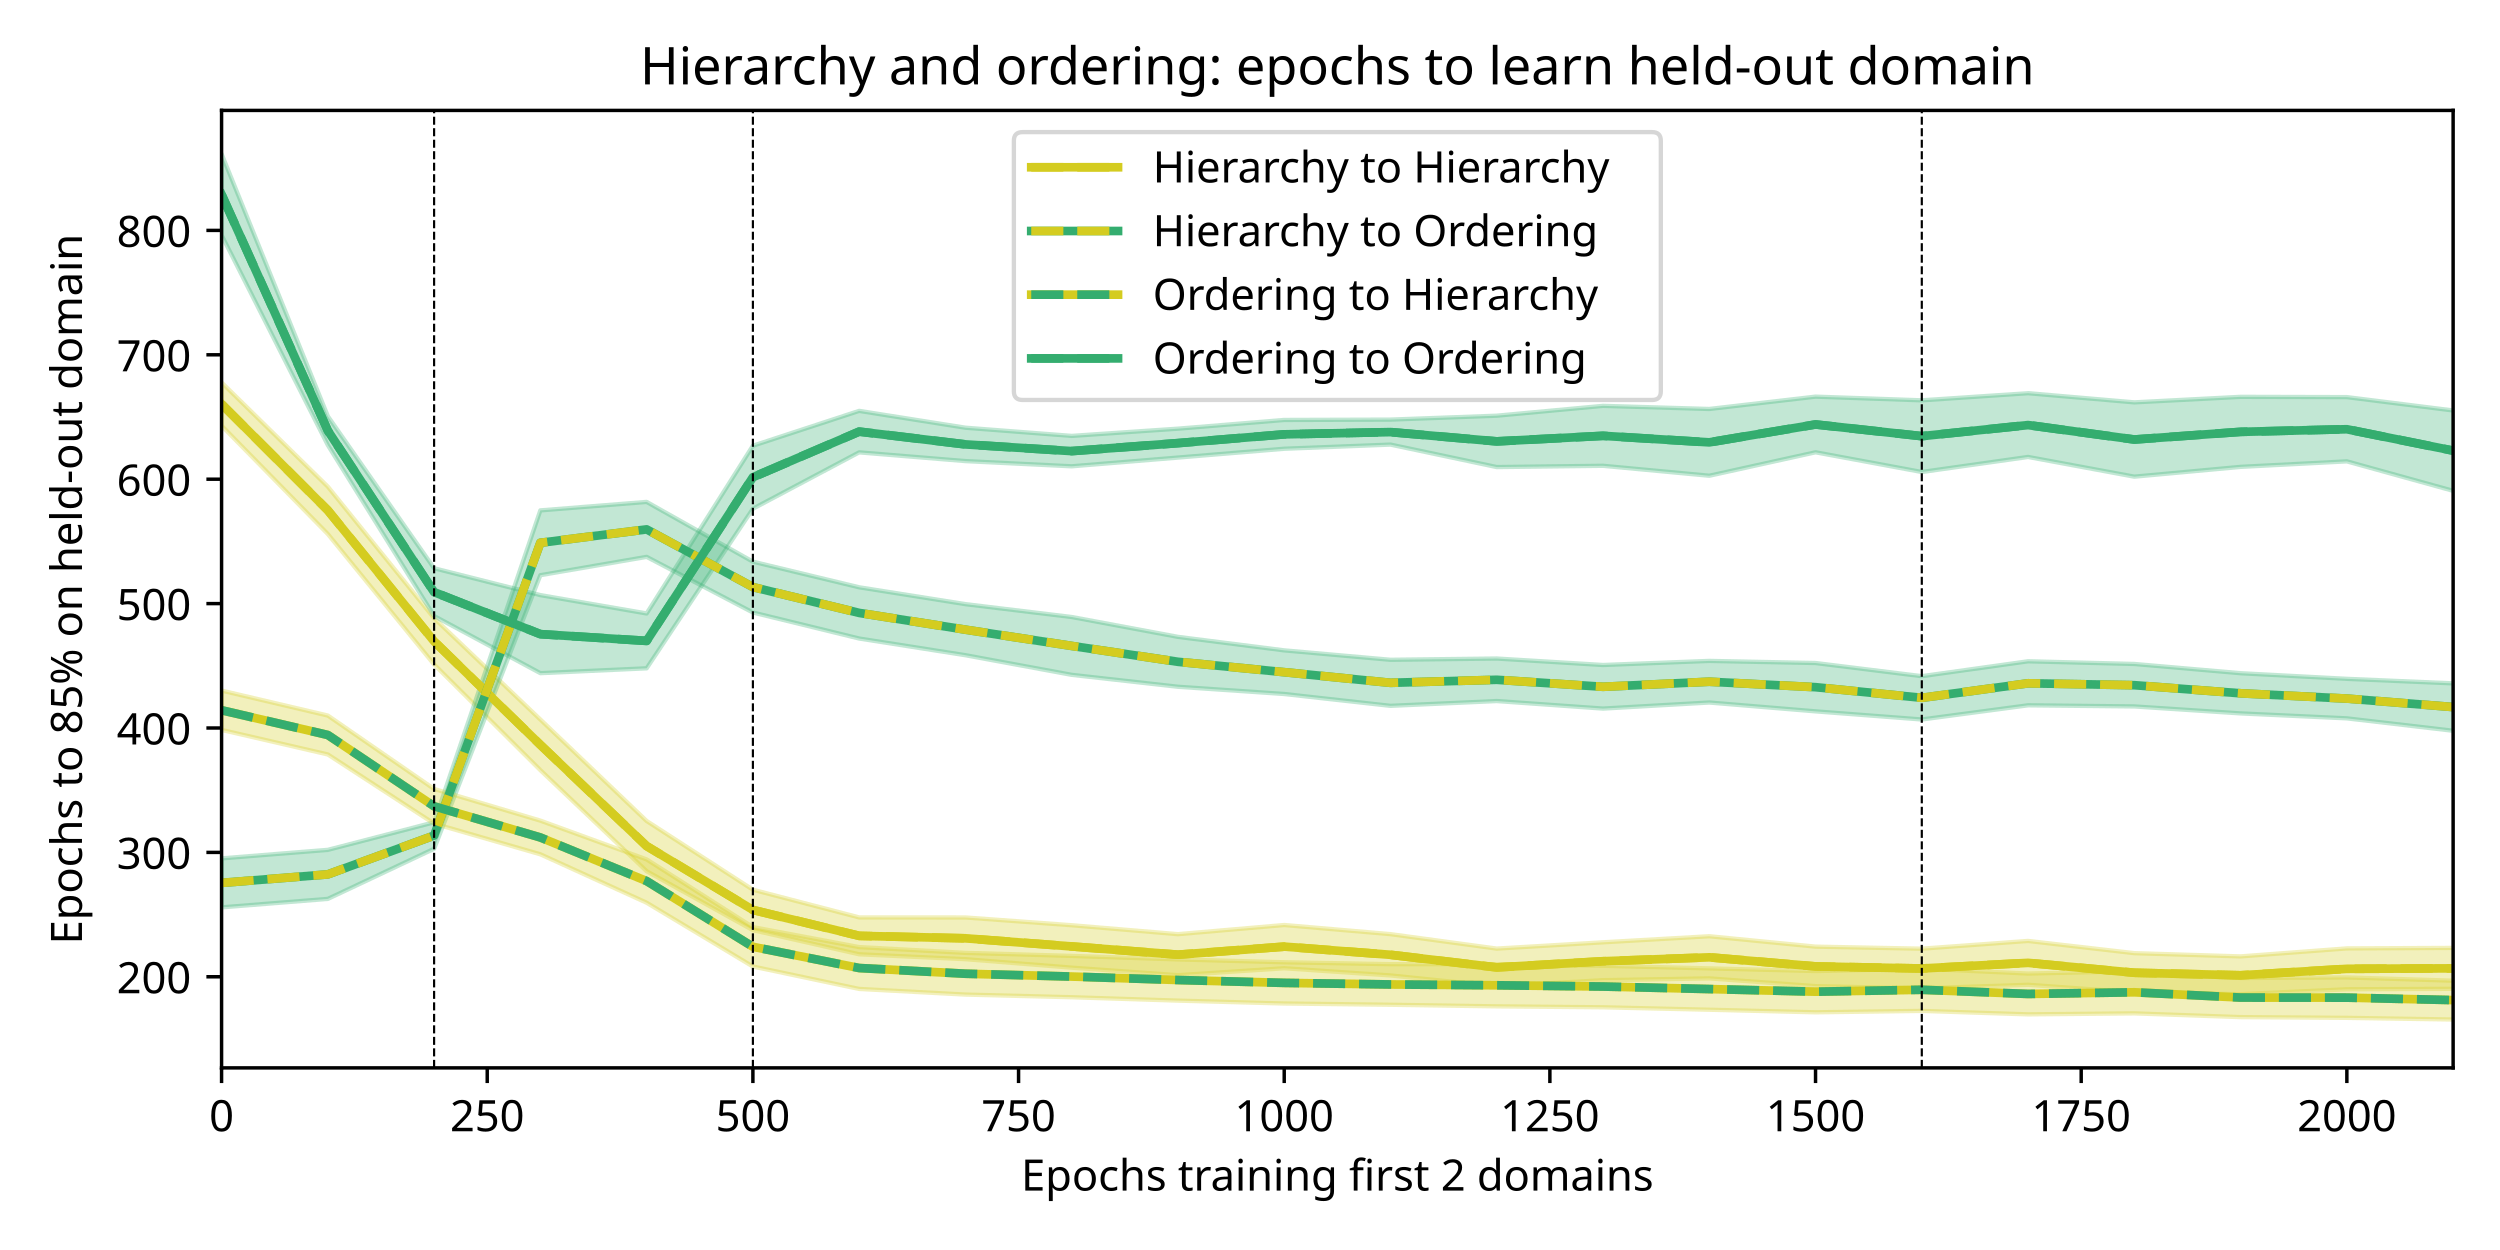
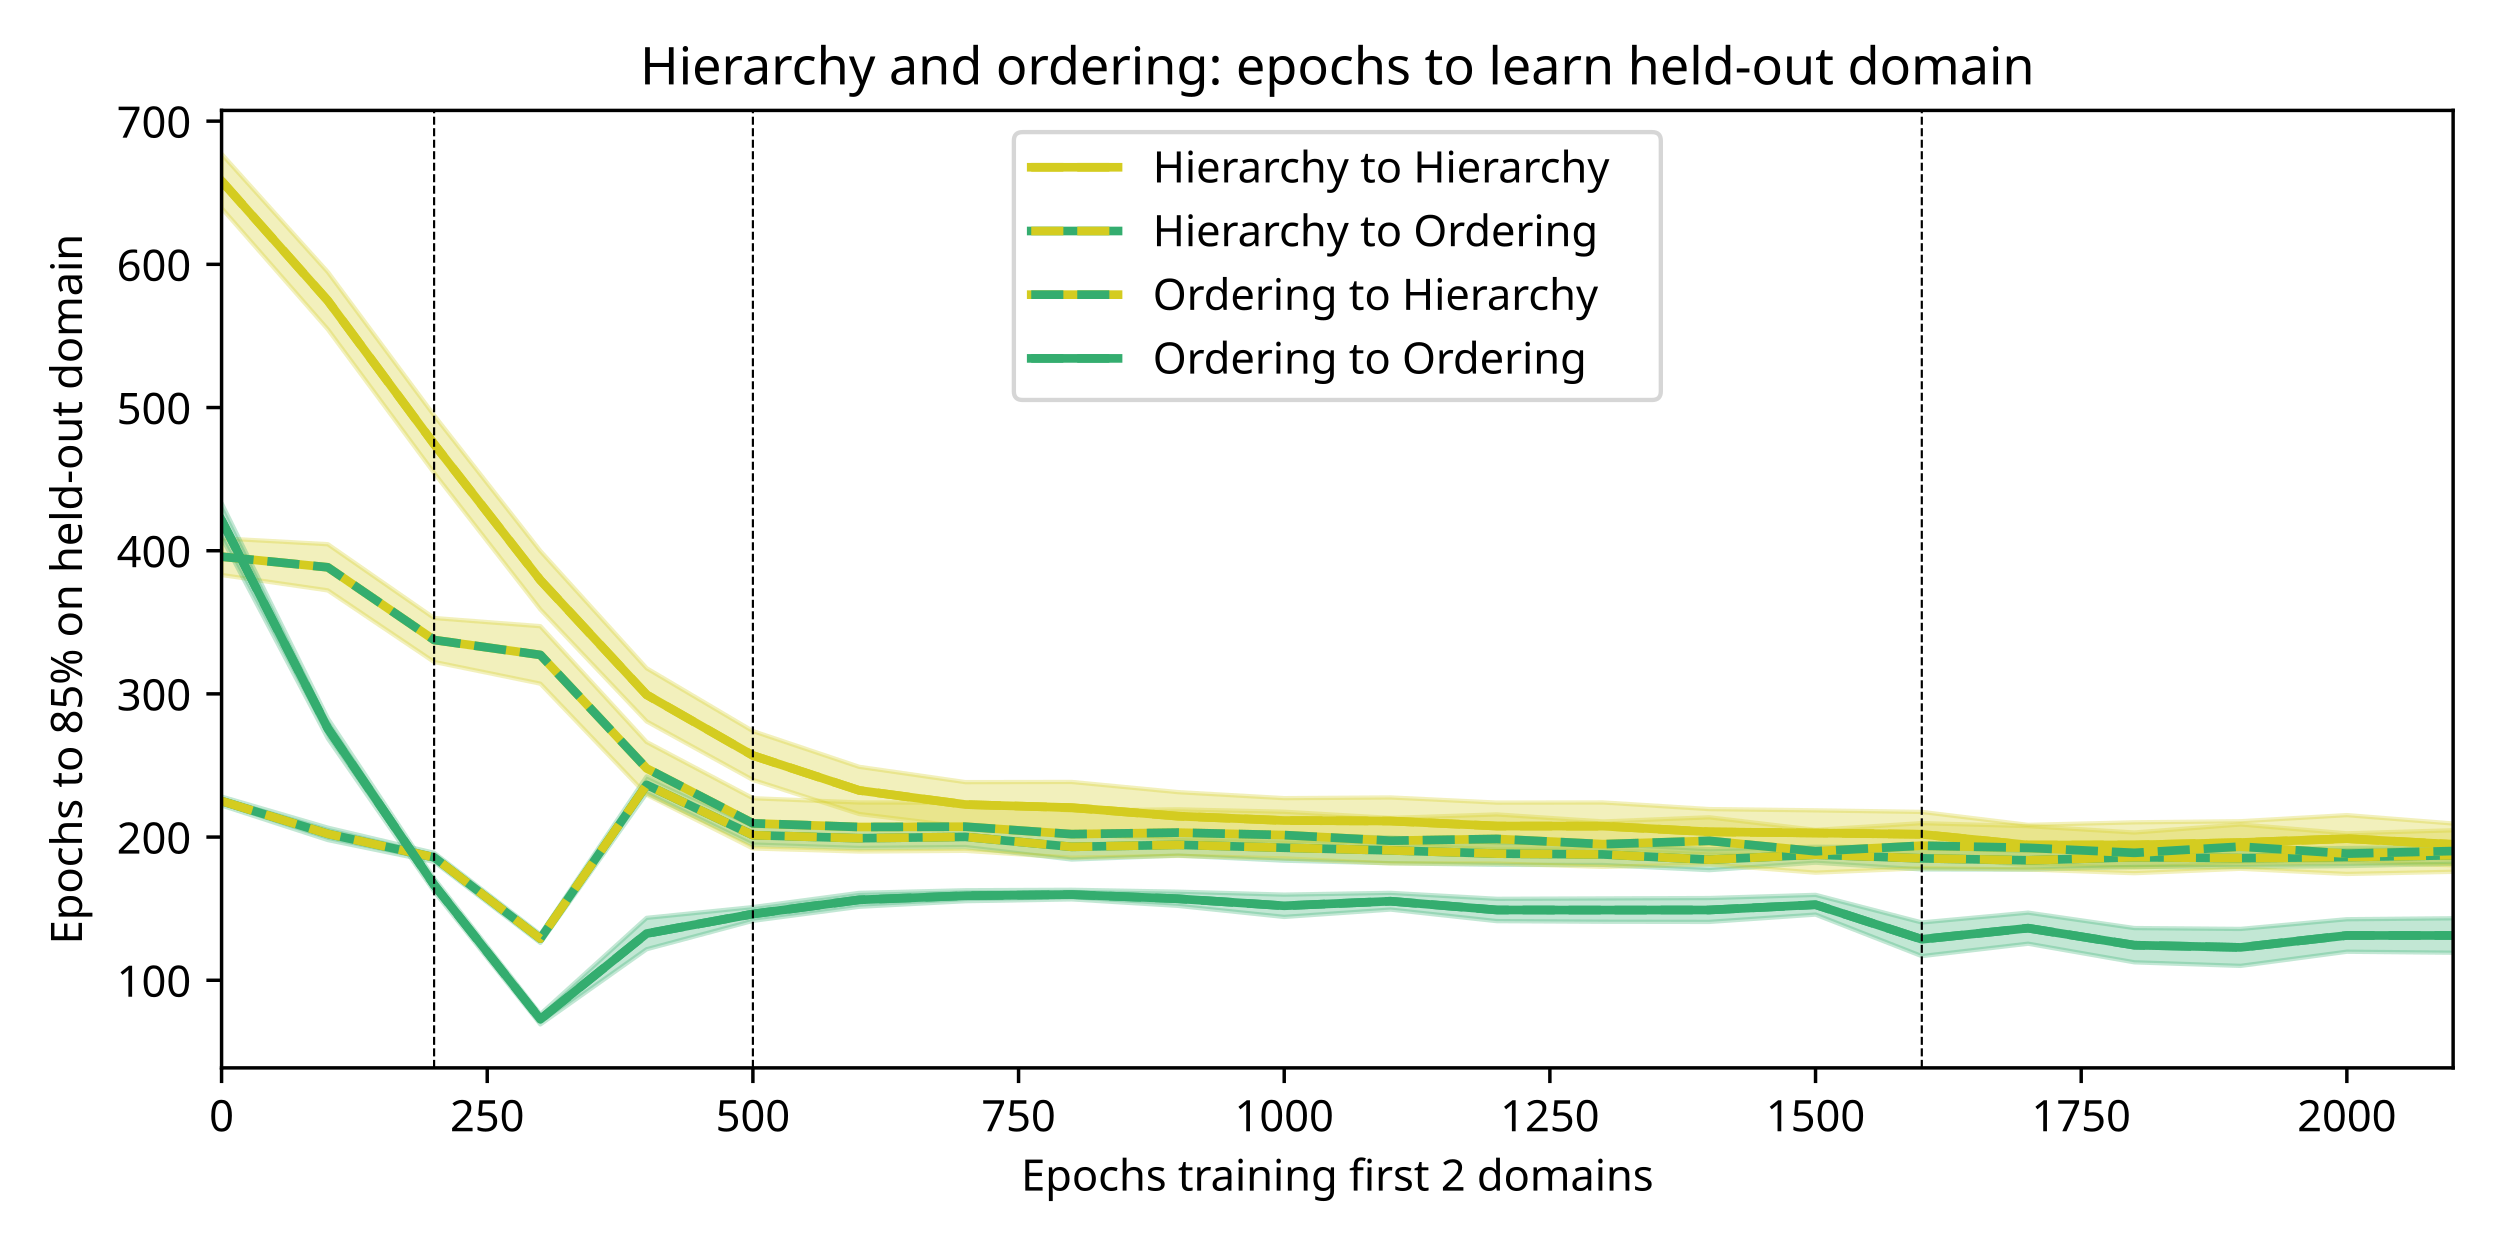
<svg xmlns="http://www.w3.org/2000/svg" xmlns:xlink="http://www.w3.org/1999/xlink" width="576pt" height="288pt" viewBox="0 0 576 288" version="1.1">
  <defs>
    <style type="text/css">*{stroke-linejoin: round; stroke-linecap: butt}</style>
  </defs>
  <g id="figure_1">
    <g id="patch_1">
      <path d="M 0 288  L 576 288  L 576 0  L 0 0  z " style="fill: #ffffff" />
    </g>
    <g id="axes_1">
      <g id="patch_2">
        <path d="M 51.05 246.04  L 565.2 246.04  L 565.2 25.44  L 51.05 25.44  z " style="fill: #ffffff" />
      </g>
      <g id="PolyCollection_1">
-         <path d="M 51.05 88.127  L 51.05 98.076  L 75.533 123.044  L 100.017 153.091  L 124.5 177.443  L 148.983 200.726  L 173.467 214.308  L 197.95 219.867  L 222.433 220.995  L 246.917 222.951  L 271.4 224.685  L 295.883 223.085  L 320.367 224.743  L 344.85 227.229  L 369.333 225.832  L 393.817 225.42  L 418.3 227.214  L 442.783 227.706  L 467.267 226.894  L 491.75 228.634  L 516.233 229.057  L 540.717 227.93  L 565.2 227.822  L 589.683 227.293  L 614.167 229.122  L 638.65 228.308  L 663.133 227.562  L 687.617 229.043  L 712.1 229.8  L 736.583 229.3  L 761.067 229.243  L 785.55 228.883  L 785.55 219.995  L 785.55 219.995  L 761.067 220.082  L 736.583 220.512  L 712.1 220.97  L 687.617 219.64  L 663.133 218.026  L 638.65 218.329  L 614.167 219.83  L 589.683 217.028  L 565.2 218.397  L 540.717 218.512  L 516.233 220.354  L 491.75 219.608  L 467.267 216.791  L 442.783 218.575  L 418.3 218.105  L 393.817 215.709  L 369.333 217.107  L 344.85 218.554  L 320.367 215.227  L 295.883 213.12  L 271.4 215.234  L 246.917 213.173  L 222.433 211.387  L 197.95 211.374  L 173.467 204.994  L 148.983 189.154  L 124.5 165.78  L 100.017 142.431  L 75.533 112.127  L 51.05 88.127  z " clip-path="url(#pfc134a751b)" style="fill: #d4cc20; fill-opacity: 0.3; stroke: #d4cc20; stroke-opacity: 0.3" />
+         <path d="M 51.05 35.467  L 51.05 47.941  L 75.533 75.884  L 100.017 108.969  L 124.5 140.413  L 148.983 166.209  L 173.467 179.698  L 197.95 187.547  L 222.433 190.539  L 246.917 192.004  L 271.4 193.574  L 295.883 194.203  L 320.367 194.587  L 344.85 195.721  L 369.333 195.791  L 393.817 196.901  L 418.3 197.14  L 442.783 197.388  L 467.267 199.337  L 491.75 199.883  L 516.233 199.023  L 540.717 198.65  L 565.2 199.351  L 589.683 200.324  L 614.167 198.692  L 638.65 198.367  L 663.133 199.378  L 687.617 200.822  L 712.1 198.1  L 736.583 198.826  L 761.067 201.42  L 785.55 200.146  L 785.55 188.847  L 785.55 188.847  L 761.067 191.4  L 736.583 188.022  L 712.1 187.527  L 687.617 190.809  L 663.133 189.14  L 638.65 188.606  L 614.167 188.519  L 589.683 190.403  L 565.2 189.74  L 540.717 187.802  L 516.233 189.217  L 491.75 189.466  L 467.267 190.051  L 442.783 187.065  L 418.3 186.706  L 393.817 186.417  L 369.333 184.888  L 344.85 184.919  L 320.367 183.736  L 295.883 183.896  L 271.4 182.512  L 246.917 180.163  L 222.433 180.204  L 197.95 176.677  L 173.467 168.447  L 148.983 153.96  L 124.5 126.946  L 100.017 95.696  L 75.533 62.683  L 51.05 35.467  z " clip-path="url(#pb04ceff9df)" style="fill: #d4cc20; fill-opacity: 0.3; stroke: #d4cc20; stroke-opacity: 0.3" />
      </g>
      <g id="PolyCollection_2">
-         <path d="M 51.05 197.768  L 51.05 209.061  L 75.533 207.102  L 100.017 195.558  L 124.5 132.522  L 148.983 128.302  L 173.467 141.125  L 197.95 147.117  L 222.433 150.96  L 246.917 155.484  L 271.4 158.229  L 295.883 159.898  L 320.367 162.628  L 344.85 161.52  L 369.333 163.258  L 393.817 161.86  L 418.3 163.897  L 442.783 165.771  L 467.267 162.502  L 491.75 162.763  L 516.233 164.368  L 540.717 165.508  L 565.2 168.37  L 589.683 170.231  L 614.167 168.387  L 638.65 170.714  L 663.133 173.551  L 687.617 169.919  L 712.1 171.274  L 736.583 172.364  L 761.067 171.803  L 785.55 171.779  L 785.55 163.958  L 785.55 163.958  L 761.067 163.751  L 736.583 164.623  L 712.1 162.829  L 687.617 161.501  L 663.133 163.195  L 638.65 161.4  L 614.167 158.499  L 589.683 159.843  L 565.2 157.45  L 540.717 156.404  L 516.233 155.108  L 491.75 152.976  L 467.267 152.36  L 442.783 155.791  L 418.3 152.758  L 393.817 152.273  L 369.333 153.214  L 344.85 151.725  L 320.367 152.015  L 295.883 149.845  L 271.4 146.733  L 246.917 142.159  L 222.433 139.197  L 197.95 135.313  L 173.467 129.411  L 148.983 115.639  L 124.5 117.592  L 100.017 189.456  L 75.533 195.806  L 51.05 197.768  z " clip-path="url(#pfc134a751b)" style="fill: #34ad6f; fill-opacity: 0.3; stroke: #34ad6f; stroke-opacity: 0.3" />
+         <path d="M 51.05 183.536  L 51.05 185.59  L 75.533 193.543  L 100.017 198.57  L 124.5 217.238  L 148.983 182.769  L 173.467 194.578  L 197.95 195.369  L 222.433 195.153  L 246.917 198.031  L 271.4 197.123  L 295.883 198.294  L 320.367 198.882  L 344.85 199.255  L 369.333 199.297  L 393.817 200.484  L 418.3 198.755  L 442.783 200.313  L 467.267 200.353  L 491.75 199.743  L 516.233 199.77  L 540.717 199.547  L 565.2 199.021  L 589.683 200.524  L 614.167 200.525  L 638.65 199.271  L 663.133 199.591  L 687.617 198.925  L 712.1 199.217  L 736.583 201.061  L 761.067 201.441  L 785.55 199.946  L 785.55 196.416  L 785.55 196.416  L 761.067 197.158  L 736.583 196.548  L 712.1 195.08  L 687.617 195.055  L 663.133 196.072  L 638.65 195.554  L 614.167 196.226  L 589.683 196.307  L 565.2 195.098  L 540.717 195.384  L 516.233 195.655  L 491.75 195.267  L 467.267 196.069  L 442.783 195.218  L 418.3 195.093  L 393.817 195.654  L 369.333 194.426  L 344.85 194.105  L 320.367 192.974  L 295.883 192.354  L 271.4 192.179  L 246.917 192.196  L 222.433 190.481  L 197.95 190.885  L 173.467 190.271  L 148.983 178.888  L 124.5 215.281  L 100.017 196.486  L 75.533 190.698  L 51.05 183.536  z " clip-path="url(#pb04ceff9df)" style="fill: #34ad6f; fill-opacity: 0.3; stroke: #34ad6f; stroke-opacity: 0.3" />
      </g>
      <g id="PolyCollection_3">
-         <path d="M 51.05 159.107  L 51.05 168.175  L 75.533 173.829  L 100.017 189.762  L 124.5 196.834  L 148.983 207.987  L 173.467 222.685  L 197.95 227.85  L 222.433 229.152  L 246.917 229.763  L 271.4 230.542  L 295.883 231.208  L 320.367 231.497  L 344.85 231.863  L 369.333 232.081  L 393.817 232.642  L 418.3 233.236  L 442.783 232.91  L 467.267 233.708  L 491.75 233.481  L 516.233 234.346  L 540.717 234.513  L 565.2 234.896  L 589.683 234.491  L 614.167 234.881  L 638.65 234.865  L 663.133 234.871  L 687.617 235.445  L 712.1 235.225  L 736.583 235.65  L 761.067 235.491  L 785.55 236.013  L 785.55 227.562  L 785.55 227.562  L 761.067 227.063  L 736.583 226.922  L 712.1 226.424  L 687.617 226.96  L 663.133 226.021  L 638.65 225.918  L 614.167 226.039  L 589.683 225.461  L 565.2 225.95  L 540.717 225.198  L 516.233 225.326  L 491.75 223.765  L 467.267 224.306  L 442.783 223.178  L 418.3 223.73  L 393.817 223.114  L 369.333 222.518  L 344.85 222.156  L 320.367 222.144  L 295.883 221.706  L 271.4 221.048  L 246.917 220.239  L 222.433 219.543  L 197.95 218.213  L 173.467 213.606  L 148.983 198.011  L 124.5 189.074  L 100.017 181.776  L 75.533 164.865  L 51.05 159.107  z " clip-path="url(#pfc134a751b)" style="fill: #d4cc20; fill-opacity: 0.3; stroke: #d4cc20; stroke-opacity: 0.3" />
+         <path d="M 51.05 124.034  L 51.05 132.478  L 75.533 136.029  L 100.017 152.514  L 124.5 157.515  L 148.983 183.119  L 173.467 195.48  L 197.95 196.193  L 222.433 196.029  L 246.917 197.612  L 271.4 197.194  L 295.883 197.77  L 320.367 198.941  L 344.85 198.942  L 369.333 199.728  L 393.817 199.148  L 418.3 201.062  L 442.783 200.034  L 467.267 200.325  L 491.75 201.182  L 516.233 200.16  L 540.717 201.359  L 565.2 200.863  L 589.683 200.892  L 614.167 201.776  L 638.65 199.913  L 663.133 200.715  L 687.617 201.068  L 712.1 200.362  L 736.583 200.98  L 761.067 200.733  L 785.55 201.832  L 785.55 192.498  L 785.55 192.498  L 761.067 191.386  L 736.583 191.364  L 712.1 189.528  L 687.617 191.744  L 663.133 190.989  L 638.65 189.785  L 614.167 192.614  L 589.683 191.412  L 565.2 191.296  L 540.717 192.001  L 516.233 189.954  L 491.75 191.809  L 467.267 190.336  L 442.783 189.651  L 418.3 191.21  L 393.817 188.307  L 369.333 189.271  L 344.85 187.642  L 320.367 188.455  L 295.883 187.026  L 271.4 186.474  L 246.917 186.762  L 222.433 184.914  L 197.95 184.895  L 173.467 183.912  L 148.983 170.957  L 124.5 144.279  L 100.017 142.391  L 75.533 125.391  L 51.05 124.034  z " clip-path="url(#pb04ceff9df)" style="fill: #d4cc20; fill-opacity: 0.3; stroke: #d4cc20; stroke-opacity: 0.3" />
      </g>
      <g id="PolyCollection_4">
-         <path d="M 51.05 35.467  L 51.05 54.16  L 75.533 102.556  L 100.017 141.931  L 124.5 155.097  L 148.983 153.98  L 173.467 117.212  L 197.95 104.223  L 222.433 106.238  L 246.917 107.438  L 271.4 105.426  L 295.883 103.392  L 320.367 102.435  L 344.85 107.613  L 369.333 107.319  L 393.817 109.612  L 418.3 104.208  L 442.783 108.751  L 467.267 105.283  L 491.75 109.824  L 516.233 107.567  L 540.717 106.297  L 565.2 113.089  L 589.683 115.468  L 614.167 120.945  L 638.65 125.476  L 663.133 110.908  L 687.617 119.776  L 712.1 121.592  L 736.583 130.251  L 761.067 125.708  L 785.55 120.906  L 785.55 100.52  L 785.55 100.52  L 761.067 103.88  L 736.583 105.78  L 712.1 99.726  L 687.617 98.996  L 663.133 93.586  L 638.65 101.545  L 614.167 100.188  L 589.683 96.489  L 565.2 94.574  L 540.717 91.496  L 516.233 91.43  L 491.75 92.704  L 467.267 90.59  L 442.783 92.236  L 418.3 91.385  L 393.817 94.228  L 369.333 93.507  L 344.85 95.775  L 320.367 96.677  L 295.883 96.758  L 271.4 98.765  L 246.917 100.432  L 222.433 98.543  L 197.95 94.666  L 173.467 102.695  L 148.983 141.342  L 124.5 137.118  L 100.017 130.927  L 75.533 95.902  L 51.05 35.467  z " clip-path="url(#pfc134a751b)" style="fill: #34ad6f; fill-opacity: 0.3; stroke: #34ad6f; stroke-opacity: 0.3" />
+         <path d="M 51.05 115.931  L 51.05 123.795  L 75.533 170.13  L 100.017 205.371  L 124.5 236.013  L 148.983 218.703  L 173.467 212.158  L 197.95 208.919  L 222.433 207.629  L 246.917 207.216  L 271.4 208.705  L 295.883 211.26  L 320.367 209.562  L 344.85 212.228  L 369.333 212.367  L 393.817 212.404  L 418.3 210.718  L 442.783 220.286  L 467.267 217.428  L 491.75 221.715  L 516.233 222.539  L 540.717 219.276  L 565.2 219.501  L 589.683 220.643  L 614.167 219.865  L 638.65 220.658  L 663.133 223.957  L 687.617 219.81  L 712.1 221.823  L 736.583 223.948  L 761.067 228.012  L 785.55 223.337  L 785.55 214.196  L 785.55 214.196  L 761.067 218.455  L 736.583 215.657  L 712.1 213.567  L 687.617 211.376  L 663.133 215.504  L 638.65 212.541  L 614.167 212.297  L 589.683 212.615  L 565.2 211.573  L 540.717 211.792  L 516.233 214.025  L 491.75 213.826  L 467.267 210.274  L 442.783 212.537  L 418.3 206.178  L 393.817 206.912  L 369.333 207.002  L 344.85 207.089  L 320.367 205.717  L 295.883 206.123  L 271.4 205.452  L 246.917 205.008  L 222.433 205.116  L 197.95 205.726  L 173.467 208.999  L 148.983 211.48  L 124.5 233.659  L 100.017 202.392  L 75.533 165.544  L 51.05 115.931  z " clip-path="url(#pb04ceff9df)" style="fill: #34ad6f; fill-opacity: 0.3; stroke: #34ad6f; stroke-opacity: 0.3" />
      </g>
      <g id="matplotlib.axis_1">
        <g id="xtick_1">
          <g id="line2d_1">
            <defs>
-               <path id="m7157e8ba44" d="M 0 0  L 0 3.5  " style="stroke: #000000; stroke-width: 0.8" />
+               <path id="m10c2e4622c" d="M 0 0  L 0 3.5  " style="stroke: #000000; stroke-width: 0.8" />
            </defs>
            <g>
-               <use xlink:href="#m7157e8ba44" x="51.05" y="246.04" style="stroke: #000000; stroke-width: 0.8" />
+               <use xlink:href="#m10c2e4622c" x="51.05" y="246.04" style="stroke: #000000; stroke-width: 0.8" />
            </g>
          </g>
          <g id="text_1">
            <text style="font: 10px 'sans-serif'; text-anchor: middle" x="51.05" y="260.638" transform="rotate(-0, 51.05, 260.6384)">0</text>
          </g>
        </g>
        <g id="xtick_2">
          <g id="line2d_2">
            <g>
-               <use xlink:href="#m7157e8ba44" x="112.258" y="246.04" style="stroke: #000000; stroke-width: 0.8" />
+               <use xlink:href="#m10c2e4622c" x="112.258" y="246.04" style="stroke: #000000; stroke-width: 0.8" />
            </g>
          </g>
          <g id="text_2">
            <text style="font: 10px 'sans-serif'; text-anchor: middle" x="112.258" y="260.638" transform="rotate(-0, 112.2583, 260.6384)">250</text>
          </g>
        </g>
        <g id="xtick_3">
          <g id="line2d_3">
            <g>
-               <use xlink:href="#m7157e8ba44" x="173.467" y="246.04" style="stroke: #000000; stroke-width: 0.8" />
+               <use xlink:href="#m10c2e4622c" x="173.467" y="246.04" style="stroke: #000000; stroke-width: 0.8" />
            </g>
          </g>
          <g id="text_3">
            <text style="font: 10px 'sans-serif'; text-anchor: middle" x="173.467" y="260.638" transform="rotate(-0, 173.4667, 260.6384)">500</text>
          </g>
        </g>
        <g id="xtick_4">
          <g id="line2d_4">
            <g>
-               <use xlink:href="#m7157e8ba44" x="234.675" y="246.04" style="stroke: #000000; stroke-width: 0.8" />
+               <use xlink:href="#m10c2e4622c" x="234.675" y="246.04" style="stroke: #000000; stroke-width: 0.8" />
            </g>
          </g>
          <g id="text_4">
            <text style="font: 10px 'sans-serif'; text-anchor: middle" x="234.675" y="260.638" transform="rotate(-0, 234.675, 260.6384)">750</text>
          </g>
        </g>
        <g id="xtick_5">
          <g id="line2d_5">
            <g>
-               <use xlink:href="#m7157e8ba44" x="295.883" y="246.04" style="stroke: #000000; stroke-width: 0.8" />
+               <use xlink:href="#m10c2e4622c" x="295.883" y="246.04" style="stroke: #000000; stroke-width: 0.8" />
            </g>
          </g>
          <g id="text_5">
            <text style="font: 10px 'sans-serif'; text-anchor: middle" x="295.883" y="260.638" transform="rotate(-0, 295.8833, 260.6384)">1000</text>
          </g>
        </g>
        <g id="xtick_6">
          <g id="line2d_6">
            <g>
-               <use xlink:href="#m7157e8ba44" x="357.092" y="246.04" style="stroke: #000000; stroke-width: 0.8" />
+               <use xlink:href="#m10c2e4622c" x="357.092" y="246.04" style="stroke: #000000; stroke-width: 0.8" />
            </g>
          </g>
          <g id="text_6">
            <text style="font: 10px 'sans-serif'; text-anchor: middle" x="357.092" y="260.638" transform="rotate(-0, 357.0917, 260.6384)">1250</text>
          </g>
        </g>
        <g id="xtick_7">
          <g id="line2d_7">
            <g>
-               <use xlink:href="#m7157e8ba44" x="418.3" y="246.04" style="stroke: #000000; stroke-width: 0.8" />
+               <use xlink:href="#m10c2e4622c" x="418.3" y="246.04" style="stroke: #000000; stroke-width: 0.8" />
            </g>
          </g>
          <g id="text_7">
            <text style="font: 10px 'sans-serif'; text-anchor: middle" x="418.3" y="260.638" transform="rotate(-0, 418.3, 260.6384)">1500</text>
          </g>
        </g>
        <g id="xtick_8">
          <g id="line2d_8">
            <g>
-               <use xlink:href="#m7157e8ba44" x="479.508" y="246.04" style="stroke: #000000; stroke-width: 0.8" />
+               <use xlink:href="#m10c2e4622c" x="479.508" y="246.04" style="stroke: #000000; stroke-width: 0.8" />
            </g>
          </g>
          <g id="text_8">
            <text style="font: 10px 'sans-serif'; text-anchor: middle" x="479.508" y="260.638" transform="rotate(-0, 479.5083, 260.6384)">1750</text>
          </g>
        </g>
        <g id="xtick_9">
          <g id="line2d_9">
            <g>
-               <use xlink:href="#m7157e8ba44" x="540.717" y="246.04" style="stroke: #000000; stroke-width: 0.8" />
+               <use xlink:href="#m10c2e4622c" x="540.717" y="246.04" style="stroke: #000000; stroke-width: 0.8" />
            </g>
          </g>
          <g id="text_9">
            <text style="font: 10px 'sans-serif'; text-anchor: middle" x="540.717" y="260.638" transform="rotate(-0, 540.7167, 260.6384)">2000</text>
          </g>
        </g>
        <g id="text_10">
          <text style="font: 10px 'sans-serif'; text-anchor: middle" x="308.125" y="274.317" transform="rotate(-0, 308.125, 274.3166)">Epochs training first 2 domains</text>
        </g>
      </g>
      <g id="matplotlib.axis_2">
        <g id="ytick_1">
          <g id="line2d_10">
            <defs>
-               <path id="m4132ed8ec5" d="M 0 0  L -3.5 0  " style="stroke: #000000; stroke-width: 0.8" />
+               <path id="me9ef6952da" d="M 0 0  L -3.5 0  " style="stroke: #000000; stroke-width: 0.8" />
            </defs>
            <g>
-               <use xlink:href="#m4132ed8ec5" x="51.05" y="225.047" style="stroke: #000000; stroke-width: 0.8" />
+               <use xlink:href="#me9ef6952da" x="51.05" y="225.853" style="stroke: #000000; stroke-width: 0.8" />
            </g>
          </g>
          <g id="text_11">
-             <text style="font: 10px 'sans-serif'; text-anchor: end" x="44.05" y="228.846" transform="rotate(-0, 44.05, 228.8458)">200</text>
+             <text style="font: 10px 'sans-serif'; text-anchor: end" x="44.05" y="229.652" transform="rotate(-0, 44.05, 229.6522)">100</text>
          </g>
        </g>
        <g id="ytick_2">
          <g id="line2d_11">
            <g>
-               <use xlink:href="#m4132ed8ec5" x="51.05" y="196.387" style="stroke: #000000; stroke-width: 0.8" />
+               <use xlink:href="#me9ef6952da" x="51.05" y="192.863" style="stroke: #000000; stroke-width: 0.8" />
            </g>
          </g>
          <g id="text_12">
-             <text style="font: 10px 'sans-serif'; text-anchor: end" x="44.05" y="200.186" transform="rotate(-0, 44.05, 200.1865)">300</text>
+             <text style="font: 10px 'sans-serif'; text-anchor: end" x="44.05" y="196.662" transform="rotate(-0, 44.05, 196.6624)">200</text>
          </g>
        </g>
        <g id="ytick_3">
          <g id="line2d_12">
            <g>
-               <use xlink:href="#m4132ed8ec5" x="51.05" y="167.728" style="stroke: #000000; stroke-width: 0.8" />
+               <use xlink:href="#me9ef6952da" x="51.05" y="159.873" style="stroke: #000000; stroke-width: 0.8" />
            </g>
          </g>
          <g id="text_13">
-             <text style="font: 10px 'sans-serif'; text-anchor: end" x="44.05" y="171.527" transform="rotate(-0, 44.05, 171.5271)">400</text>
+             <text style="font: 10px 'sans-serif'; text-anchor: end" x="44.05" y="163.673" transform="rotate(-0, 44.05, 163.6726)">300</text>
          </g>
        </g>
        <g id="ytick_4">
          <g id="line2d_13">
            <g>
-               <use xlink:href="#m4132ed8ec5" x="51.05" y="139.069" style="stroke: #000000; stroke-width: 0.8" />
+               <use xlink:href="#me9ef6952da" x="51.05" y="126.884" style="stroke: #000000; stroke-width: 0.8" />
            </g>
          </g>
          <g id="text_14">
-             <text style="font: 10px 'sans-serif'; text-anchor: end" x="44.05" y="142.868" transform="rotate(-0, 44.05, 142.8678)">500</text>
+             <text style="font: 10px 'sans-serif'; text-anchor: end" x="44.05" y="130.683" transform="rotate(-0, 44.05, 130.6828)">400</text>
          </g>
        </g>
        <g id="ytick_5">
          <g id="line2d_14">
            <g>
-               <use xlink:href="#m4132ed8ec5" x="51.05" y="110.409" style="stroke: #000000; stroke-width: 0.8" />
+               <use xlink:href="#me9ef6952da" x="51.05" y="93.894" style="stroke: #000000; stroke-width: 0.8" />
            </g>
          </g>
          <g id="text_15">
-             <text style="font: 10px 'sans-serif'; text-anchor: end" x="44.05" y="114.208" transform="rotate(-0, 44.05, 114.2084)">600</text>
+             <text style="font: 10px 'sans-serif'; text-anchor: end" x="44.05" y="97.693" transform="rotate(-0, 44.05, 97.69304)">500</text>
          </g>
        </g>
        <g id="ytick_6">
          <g id="line2d_15">
            <g>
-               <use xlink:href="#m4132ed8ec5" x="51.05" y="81.75" style="stroke: #000000; stroke-width: 0.8" />
+               <use xlink:href="#me9ef6952da" x="51.05" y="60.904" style="stroke: #000000; stroke-width: 0.8" />
            </g>
          </g>
          <g id="text_16">
-             <text style="font: 10px 'sans-serif'; text-anchor: end" x="44.05" y="85.549" transform="rotate(-0, 44.05, 85.54909)">700</text>
+             <text style="font: 10px 'sans-serif'; text-anchor: end" x="44.05" y="64.703" transform="rotate(-0, 44.05, 64.70326)">600</text>
          </g>
        </g>
        <g id="ytick_7">
          <g id="line2d_16">
            <g>
-               <use xlink:href="#m4132ed8ec5" x="51.05" y="53.091" style="stroke: #000000; stroke-width: 0.8" />
+               <use xlink:href="#me9ef6952da" x="51.05" y="27.914" style="stroke: #000000; stroke-width: 0.8" />
            </g>
          </g>
          <g id="text_17">
-             <text style="font: 10px 'sans-serif'; text-anchor: end" x="44.05" y="56.89" transform="rotate(-0, 44.05, 56.88974)">800</text>
+             <text style="font: 10px 'sans-serif'; text-anchor: end" x="44.05" y="31.713" transform="rotate(-0, 44.05, 31.71348)">700</text>
          </g>
        </g>
        <g id="text_18">
          <text style="font: 10px 'sans-serif'; text-anchor: middle" x="18.883" y="135.74" transform="rotate(-90, 18.88281, 135.74)">Epochs to 85% on held-out domain</text>
        </g>
      </g>
      <g id="line2d_17">
-         <path d="M 51.05 93.102  L 75.533 117.586  L 100.017 147.761  L 124.5 171.611  L 148.983 194.94  L 173.467 209.651  L 197.95 215.621  L 222.433 216.191  L 246.917 218.062  L 271.4 219.96  L 295.883 218.102  L 320.367 219.985  L 344.85 222.891  L 369.333 221.47  L 393.817 220.564  L 418.3 222.659  L 442.783 223.141  L 467.267 221.843  L 491.75 224.121  L 516.233 224.706  L 540.717 223.221  L 565.2 223.109  L 577 222.652  " clip-path="url(#pfc134a751b)" style="fill: none; stroke: #d4cc20; stroke-width: 2; stroke-linecap: square" />
+         <path d="M 51.05 41.704  L 75.533 69.283  L 100.017 102.333  L 124.5 133.68  L 148.983 160.085  L 173.467 174.072  L 197.95 182.112  L 222.433 185.371  L 246.917 186.084  L 271.4 188.043  L 295.883 189.05  L 320.367 189.162  L 344.85 190.32  L 369.333 190.339  L 393.817 191.659  L 418.3 191.923  L 442.783 192.226  L 467.267 194.694  L 491.75 194.674  L 516.233 194.12  L 540.717 193.226  L 565.2 194.546  L 577 194.94  " clip-path="url(#pb04ceff9df)" style="fill: none; stroke: #d4cc20; stroke-width: 2; stroke-linecap: square" />
      </g>
      <g id="line2d_18">
-         <path d="M 51.05 93.102  L 75.533 117.586  L 100.017 147.761  L 124.5 171.611  L 148.983 194.94  L 173.467 209.651  L 197.95 215.621  L 222.433 216.191  L 246.917 218.062  L 271.4 219.96  L 295.883 218.102  L 320.367 219.985  L 344.85 222.891  L 369.333 221.47  L 393.817 220.564  L 418.3 222.659  L 442.783 223.141  L 467.267 221.843  L 491.75 224.121  L 516.233 224.706  L 540.717 223.221  L 565.2 223.109  L 577 222.652  " clip-path="url(#pfc134a751b)" style="fill: none; stroke-dasharray: 7.4,3.2; stroke-dashoffset: 0; stroke: #d4cc20; stroke-width: 2" />
+         <path d="M 51.05 41.704  L 75.533 69.283  L 100.017 102.333  L 124.5 133.68  L 148.983 160.085  L 173.467 174.072  L 197.95 182.112  L 222.433 185.371  L 246.917 186.084  L 271.4 188.043  L 295.883 189.05  L 320.367 189.162  L 344.85 190.32  L 369.333 190.339  L 393.817 191.659  L 418.3 191.923  L 442.783 192.226  L 467.267 194.694  L 491.75 194.674  L 516.233 194.12  L 540.717 193.226  L 565.2 194.546  L 577 194.94  " clip-path="url(#pb04ceff9df)" style="fill: none; stroke-dasharray: 7.4,3.2; stroke-dashoffset: 0; stroke: #d4cc20; stroke-width: 2" />
      </g>
      <g id="line2d_19">
-         <path d="M 51.05 203.415  L 75.533 201.454  L 100.017 192.507  L 124.5 125.057  L 148.983 121.97  L 173.467 135.268  L 197.95 141.215  L 222.433 145.078  L 246.917 148.821  L 271.4 152.481  L 295.883 154.871  L 320.367 157.322  L 344.85 156.622  L 369.333 158.236  L 393.817 157.067  L 418.3 158.328  L 442.783 160.781  L 467.267 157.431  L 491.75 157.869  L 516.233 159.738  L 540.717 160.956  L 565.2 162.91  L 577 163.935  " clip-path="url(#pfc134a751b)" style="fill: none; stroke: #34ad6f; stroke-width: 2; stroke-linecap: square" />
+         <path d="M 51.05 184.563  L 75.533 192.121  L 100.017 197.528  L 124.5 216.26  L 148.983 180.829  L 173.467 192.424  L 197.95 193.127  L 222.433 192.817  L 246.917 195.113  L 271.4 194.651  L 295.883 195.324  L 320.367 195.928  L 344.85 196.68  L 369.333 196.862  L 393.817 198.069  L 418.3 196.924  L 442.783 197.765  L 467.267 198.211  L 491.75 197.505  L 516.233 197.713  L 540.717 197.465  L 565.2 197.059  L 577 197.713  " clip-path="url(#pb04ceff9df)" style="fill: none; stroke: #34ad6f; stroke-width: 2; stroke-linecap: square" />
      </g>
      <g id="line2d_20">
-         <path d="M 51.05 203.415  L 75.533 201.454  L 100.017 192.507  L 124.5 125.057  L 148.983 121.97  L 173.467 135.268  L 197.95 141.215  L 222.433 145.078  L 246.917 148.821  L 271.4 152.481  L 295.883 154.871  L 320.367 157.322  L 344.85 156.622  L 369.333 158.236  L 393.817 157.067  L 418.3 158.328  L 442.783 160.781  L 467.267 157.431  L 491.75 157.869  L 516.233 159.738  L 540.717 160.956  L 565.2 162.91  L 577 163.935  " clip-path="url(#pfc134a751b)" style="fill: none; stroke-dasharray: 7.4,3.2; stroke-dashoffset: 0; stroke: #d4cc20; stroke-width: 2" />
+         <path d="M 51.05 184.563  L 75.533 192.121  L 100.017 197.528  L 124.5 216.26  L 148.983 180.829  L 173.467 192.424  L 197.95 193.127  L 222.433 192.817  L 246.917 195.113  L 271.4 194.651  L 295.883 195.324  L 320.367 195.928  L 344.85 196.68  L 369.333 196.862  L 393.817 198.069  L 418.3 196.924  L 442.783 197.765  L 467.267 198.211  L 491.75 197.505  L 516.233 197.713  L 540.717 197.465  L 565.2 197.059  L 577 197.713  " clip-path="url(#pb04ceff9df)" style="fill: none; stroke-dasharray: 7.4,3.2; stroke-dashoffset: 0; stroke: #d4cc20; stroke-width: 2" />
      </g>
      <g id="line2d_21">
-         <path d="M 51.05 163.641  L 75.533 169.347  L 100.017 185.769  L 124.5 192.954  L 148.983 202.999  L 173.467 218.145  L 197.95 223.032  L 222.433 224.347  L 246.917 225.001  L 271.4 225.795  L 295.883 226.457  L 320.367 226.821  L 344.85 227.01  L 369.333 227.299  L 393.817 227.878  L 418.3 228.483  L 442.783 228.044  L 467.267 229.007  L 491.75 228.623  L 516.233 229.836  L 540.717 229.856  L 565.2 230.423  L 577 230.208  " clip-path="url(#pfc134a751b)" style="fill: none; stroke: #d4cc20; stroke-width: 2; stroke-linecap: square" />
+         <path d="M 51.05 128.256  L 75.533 130.71  L 100.017 147.453  L 124.5 150.897  L 148.983 177.038  L 173.467 189.696  L 197.95 190.544  L 222.433 190.471  L 246.917 192.187  L 271.4 191.834  L 295.883 192.398  L 320.367 193.698  L 344.85 193.292  L 369.333 194.499  L 393.817 193.728  L 418.3 196.136  L 442.783 194.843  L 467.267 195.331  L 491.75 196.495  L 516.233 195.057  L 540.717 196.68  L 565.2 196.08  L 577 196.115  " clip-path="url(#pb04ceff9df)" style="fill: none; stroke: #d4cc20; stroke-width: 2; stroke-linecap: square" />
      </g>
      <g id="line2d_22">
-         <path d="M 51.05 163.641  L 75.533 169.347  L 100.017 185.769  L 124.5 192.954  L 148.983 202.999  L 173.467 218.145  L 197.95 223.032  L 222.433 224.347  L 246.917 225.001  L 271.4 225.795  L 295.883 226.457  L 320.367 226.821  L 344.85 227.01  L 369.333 227.299  L 393.817 227.878  L 418.3 228.483  L 442.783 228.044  L 467.267 229.007  L 491.75 228.623  L 516.233 229.836  L 540.717 229.856  L 565.2 230.423  L 577 230.208  " clip-path="url(#pfc134a751b)" style="fill: none; stroke-dasharray: 7.4,3.2; stroke-dashoffset: 0; stroke: #34ad6f; stroke-width: 2" />
+         <path d="M 51.05 128.256  L 75.533 130.71  L 100.017 147.453  L 124.5 150.897  L 148.983 177.038  L 173.467 189.696  L 197.95 190.544  L 222.433 190.471  L 246.917 192.187  L 271.4 191.834  L 295.883 192.398  L 320.367 193.698  L 344.85 193.292  L 369.333 194.499  L 393.817 193.728  L 418.3 196.136  L 442.783 194.843  L 467.267 195.331  L 491.75 196.495  L 516.233 195.057  L 540.717 196.68  L 565.2 196.08  L 577 196.115  " clip-path="url(#pb04ceff9df)" style="fill: none; stroke-dasharray: 7.4,3.2; stroke-dashoffset: 0; stroke: #34ad6f; stroke-width: 2" />
      </g>
      <g id="line2d_23">
-         <path d="M 51.05 44.814  L 75.533 99.229  L 100.017 136.429  L 124.5 146.107  L 148.983 147.661  L 173.467 109.954  L 197.95 99.444  L 222.433 102.39  L 246.917 103.935  L 271.4 102.095  L 295.883 100.075  L 320.367 99.556  L 344.85 101.694  L 369.333 100.413  L 393.817 101.92  L 418.3 97.796  L 442.783 100.493  L 467.267 97.937  L 491.75 101.264  L 516.233 99.499  L 540.717 98.897  L 565.2 103.832  L 577 104.866  " clip-path="url(#pfc134a751b)" style="fill: none; stroke: #34ad6f; stroke-width: 2; stroke-linecap: square" />
+         <path d="M 51.05 119.863  L 75.533 167.837  L 100.017 203.882  L 124.5 234.836  L 148.983 215.092  L 173.467 210.579  L 197.95 207.323  L 222.433 206.372  L 246.917 206.112  L 271.4 207.078  L 295.883 208.692  L 320.367 207.639  L 344.85 209.658  L 369.333 209.685  L 393.817 209.658  L 418.3 208.448  L 442.783 216.411  L 467.267 213.851  L 491.75 217.77  L 516.233 218.282  L 540.717 215.534  L 565.2 215.537  L 577 216.063  " clip-path="url(#pb04ceff9df)" style="fill: none; stroke: #34ad6f; stroke-width: 2; stroke-linecap: square" />
      </g>
      <g id="line2d_24">
-         <path d="M 51.05 44.814  L 75.533 99.229  L 100.017 136.429  L 124.5 146.107  L 148.983 147.661  L 173.467 109.954  L 197.95 99.444  L 222.433 102.39  L 246.917 103.935  L 271.4 102.095  L 295.883 100.075  L 320.367 99.556  L 344.85 101.694  L 369.333 100.413  L 393.817 101.92  L 418.3 97.796  L 442.783 100.493  L 467.267 97.937  L 491.75 101.264  L 516.233 99.499  L 540.717 98.897  L 565.2 103.832  L 577 104.866  " clip-path="url(#pfc134a751b)" style="fill: none; stroke-dasharray: 7.4,3.2; stroke-dashoffset: 0; stroke: #34ad6f; stroke-width: 2" />
+         <path d="M 51.05 119.863  L 75.533 167.837  L 100.017 203.882  L 124.5 234.836  L 148.983 215.092  L 173.467 210.579  L 197.95 207.323  L 222.433 206.372  L 246.917 206.112  L 271.4 207.078  L 295.883 208.692  L 320.367 207.639  L 344.85 209.658  L 369.333 209.685  L 393.817 209.658  L 418.3 208.448  L 442.783 216.411  L 467.267 213.851  L 491.75 217.77  L 516.233 218.282  L 540.717 215.534  L 565.2 215.537  L 577 216.063  " clip-path="url(#pb04ceff9df)" style="fill: none; stroke-dasharray: 7.4,3.2; stroke-dashoffset: 0; stroke: #34ad6f; stroke-width: 2" />
      </g>
      <g id="line2d_25">
-         <path d="M 100.017 246.04  L 100.017 25.44  " clip-path="url(#pfc134a751b)" style="fill: none; stroke-dasharray: 1.85,0.8; stroke-dashoffset: 0; stroke: #000000; stroke-width: 0.5" />
+         <path d="M 100.017 246.04  L 100.017 25.44  " clip-path="url(#pb04ceff9df)" style="fill: none; stroke-dasharray: 1.85,0.8; stroke-dashoffset: 0; stroke: #000000; stroke-width: 0.5" />
      </g>
      <g id="line2d_26">
-         <path d="M 173.467 246.04  L 173.467 25.44  " clip-path="url(#pfc134a751b)" style="fill: none; stroke-dasharray: 1.85,0.8; stroke-dashoffset: 0; stroke: #000000; stroke-width: 0.5" />
+         <path d="M 173.467 246.04  L 173.467 25.44  " clip-path="url(#pb04ceff9df)" style="fill: none; stroke-dasharray: 1.85,0.8; stroke-dashoffset: 0; stroke: #000000; stroke-width: 0.5" />
      </g>
      <g id="line2d_27">
-         <path d="M 442.783 246.04  L 442.783 25.44  " clip-path="url(#pfc134a751b)" style="fill: none; stroke-dasharray: 1.85,0.8; stroke-dashoffset: 0; stroke: #000000; stroke-width: 0.5" />
+         <path d="M 442.783 246.04  L 442.783 25.44  " clip-path="url(#pb04ceff9df)" style="fill: none; stroke-dasharray: 1.85,0.8; stroke-dashoffset: 0; stroke: #000000; stroke-width: 0.5" />
      </g>
      <g id="patch_3">
        <path d="M 51.05 246.04  L 51.05 25.44  " style="fill: none; stroke: #000000; stroke-width: 0.8; stroke-linejoin: miter; stroke-linecap: square" />
      </g>
      <g id="patch_4">
        <path d="M 565.2 246.04  L 565.2 25.44  " style="fill: none; stroke: #000000; stroke-width: 0.8; stroke-linejoin: miter; stroke-linecap: square" />
      </g>
      <g id="patch_5">
        <path d="M 51.05 246.04  L 565.2 246.04  " style="fill: none; stroke: #000000; stroke-width: 0.8; stroke-linejoin: miter; stroke-linecap: square" />
      </g>
      <g id="patch_6">
        <path d="M 51.05 25.44  L 565.2 25.44  " style="fill: none; stroke: #000000; stroke-width: 0.8; stroke-linejoin: miter; stroke-linecap: square" />
      </g>
      <g id="text_19">
        <text style="font: 12px 'sans-serif'; text-anchor: middle" x="308.125" y="19.44" transform="rotate(-0, 308.125, 19.44)">Hierarchy and ordering: epochs to learn held-out domain</text>
      </g>
      <g id="legend_1">
        <g id="patch_7">
          <path d="M 235.596 92.153  L 380.654 92.153  Q 382.654 92.153 382.654 90.153  L 382.654 32.44  Q 382.654 30.44 380.654 30.44  L 235.596 30.44  Q 233.596 30.44 233.596 32.44  L 233.596 90.153  Q 233.596 92.153 235.596 92.153  z " style="fill: #ffffff; opacity: 0.8; stroke: #cccccc; stroke-linejoin: miter" />
        </g>
        <g id="line2d_28">
          <path d="M 237.596 38.538  L 247.596 38.538  L 257.596 38.538  " style="fill: none; stroke: #d4cc20; stroke-width: 2; stroke-linecap: square" />
        </g>
        <g id="line2d_29">
          <path d="M 237.596 38.538  L 247.596 38.538  L 257.596 38.538  " style="fill: none; stroke-dasharray: 7.4,3.2; stroke-dashoffset: 0; stroke: #d4cc20; stroke-width: 2" />
        </g>
        <g id="text_20">
          <text style="font: 10px 'sans-serif'; text-anchor: start" x="265.596" y="42.038" transform="rotate(-0, 265.5961, 42.03844)">Hierarchy to Hierarchy</text>
        </g>
        <g id="line2d_30">
          <path d="M 237.596 53.217  L 247.596 53.217  L 257.596 53.217  " style="fill: none; stroke: #34ad6f; stroke-width: 2; stroke-linecap: square" />
        </g>
        <g id="line2d_31">
          <path d="M 237.596 53.217  L 247.596 53.217  L 257.596 53.217  " style="fill: none; stroke-dasharray: 7.4,3.2; stroke-dashoffset: 0; stroke: #d4cc20; stroke-width: 2" />
        </g>
        <g id="text_21">
          <text style="font: 10px 'sans-serif'; text-anchor: start" x="265.596" y="56.717" transform="rotate(-0, 265.5961, 56.71656)">Hierarchy to Ordering</text>
        </g>
        <g id="line2d_32">
          <path d="M 237.596 67.895  L 247.596 67.895  L 257.596 67.895  " style="fill: none; stroke: #d4cc20; stroke-width: 2; stroke-linecap: square" />
        </g>
        <g id="line2d_33">
          <path d="M 237.596 67.895  L 247.596 67.895  L 257.596 67.895  " style="fill: none; stroke-dasharray: 7.4,3.2; stroke-dashoffset: 0; stroke: #34ad6f; stroke-width: 2" />
        </g>
        <g id="text_22">
          <text style="font: 10px 'sans-serif'; text-anchor: start" x="265.596" y="71.395" transform="rotate(-0, 265.5961, 71.39469)">Ordering to Hierarchy</text>
        </g>
        <g id="line2d_34">
          <path d="M 237.596 82.573  L 247.596 82.573  L 257.596 82.573  " style="fill: none; stroke: #34ad6f; stroke-width: 2; stroke-linecap: square" />
        </g>
        <g id="line2d_35">
          <path d="M 237.596 82.573  L 247.596 82.573  L 257.596 82.573  " style="fill: none; stroke-dasharray: 7.4,3.2; stroke-dashoffset: 0; stroke: #34ad6f; stroke-width: 2" />
        </g>
        <g id="text_23">
          <text style="font: 10px 'sans-serif'; text-anchor: start" x="265.596" y="86.073" transform="rotate(-0, 265.5961, 86.07281)">Ordering to Ordering</text>
        </g>
      </g>
    </g>
  </g>
  <defs>
-     <clipPath id="pfc134a751b">
+     <clipPath id="pb04ceff9df">
      <rect x="51.05" y="25.44" width="514.15" height="220.6" />
    </clipPath>
  </defs>
</svg>
